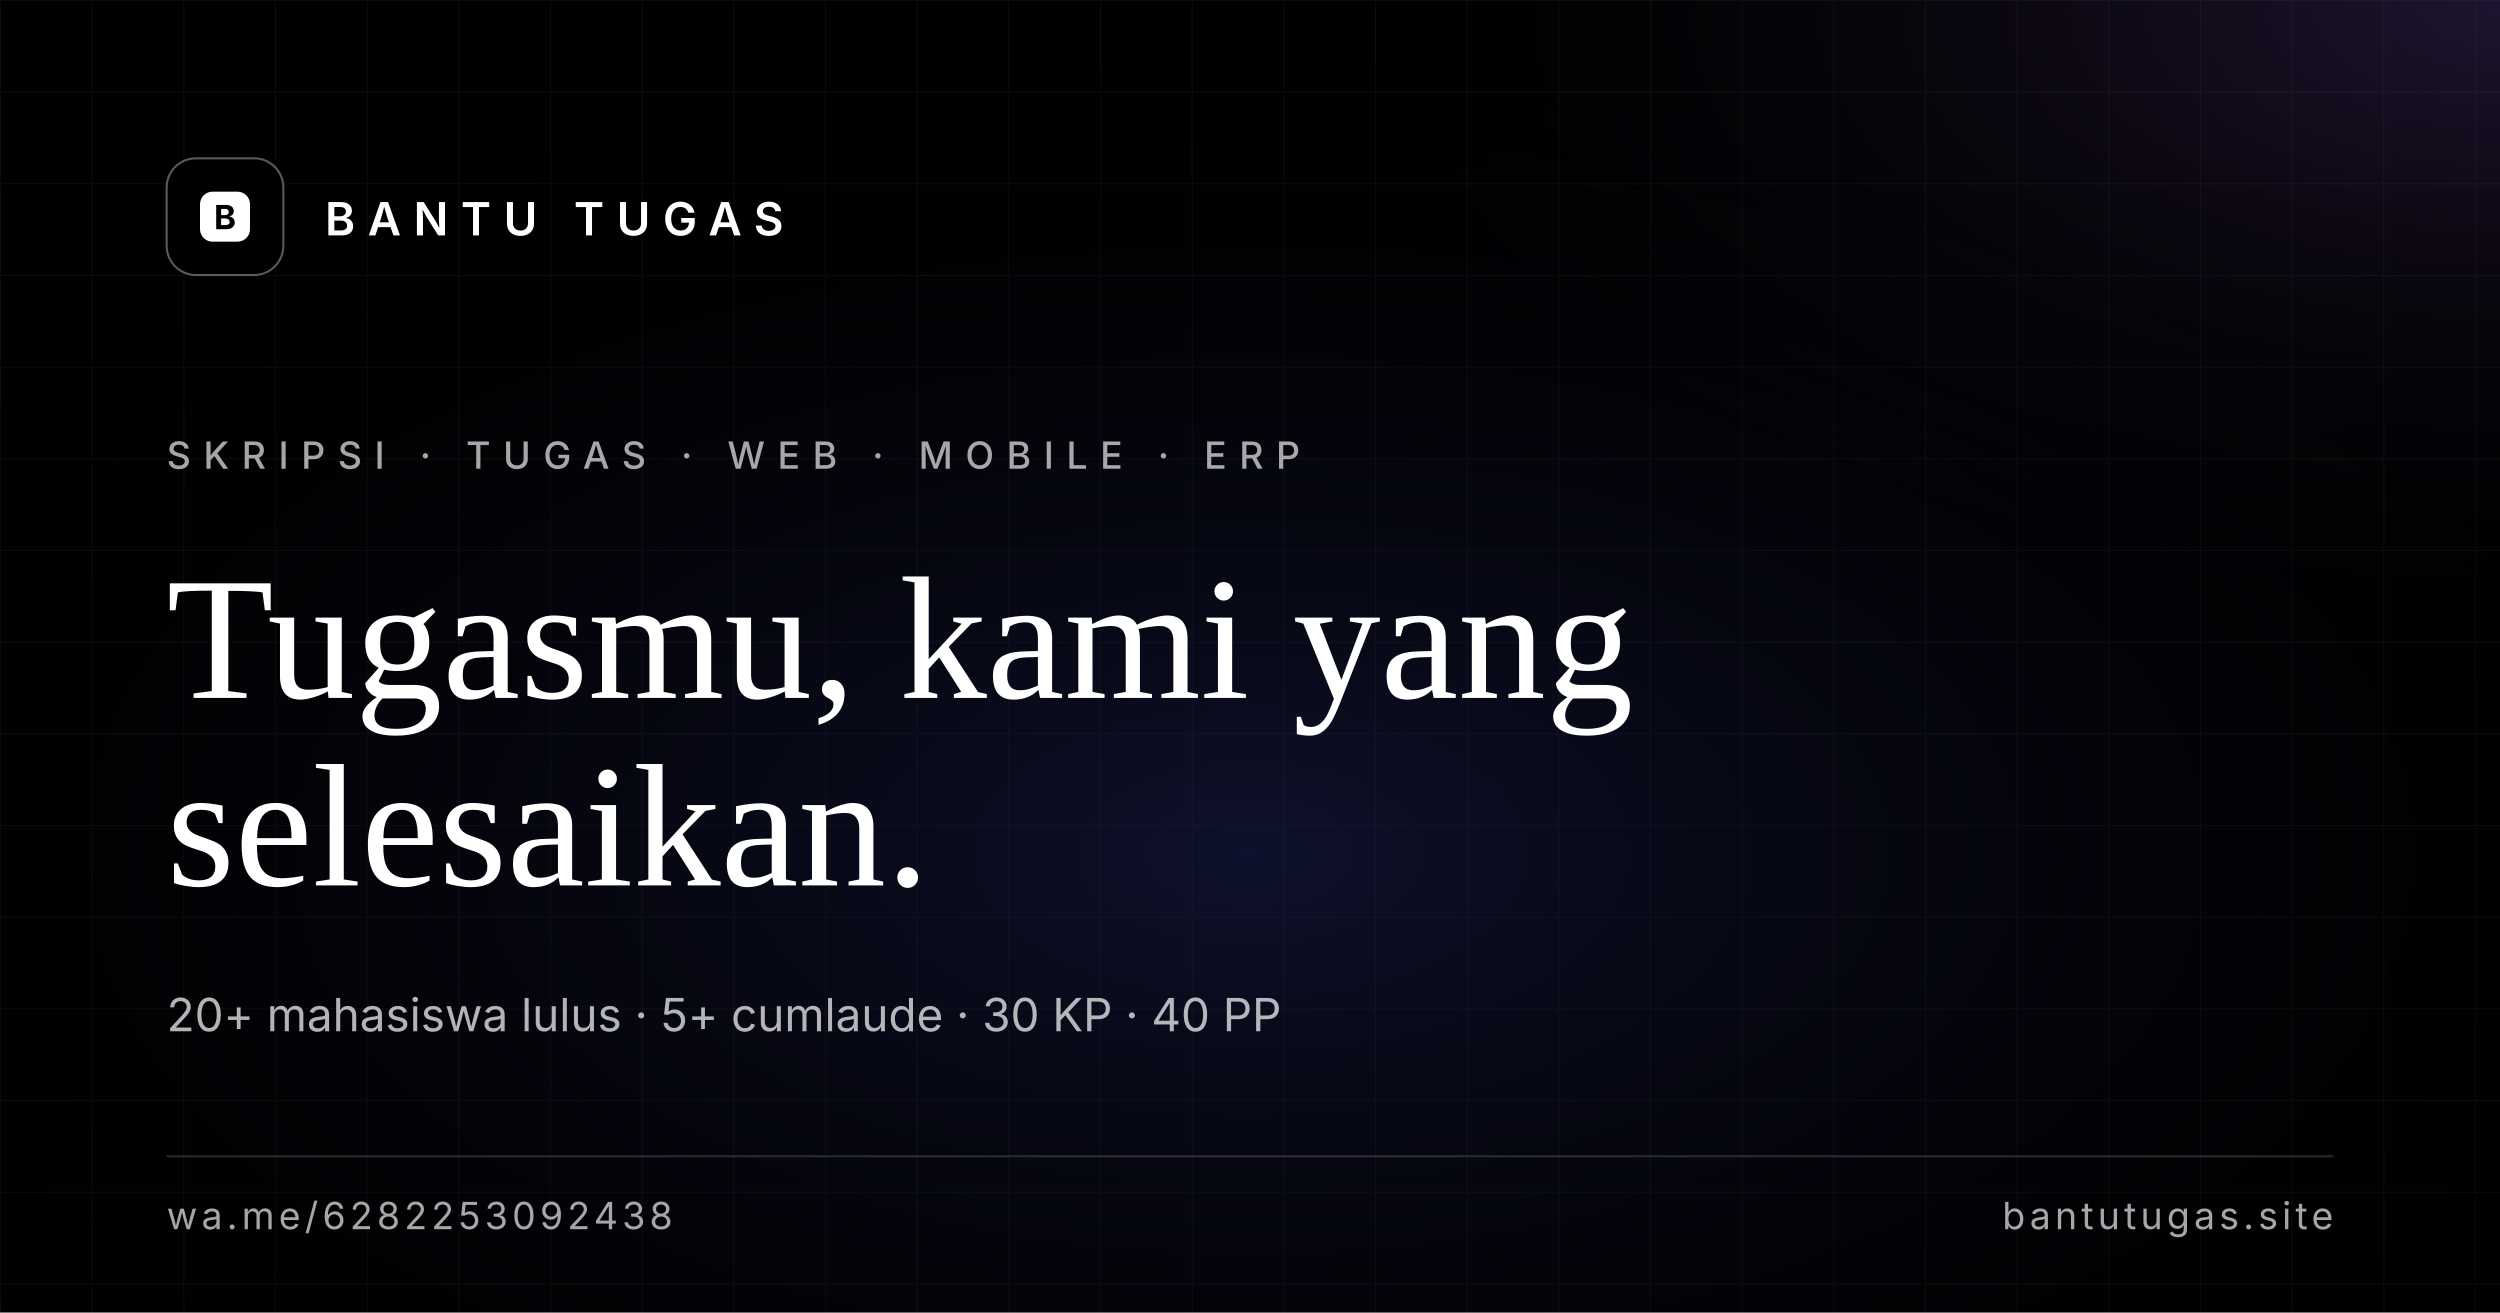
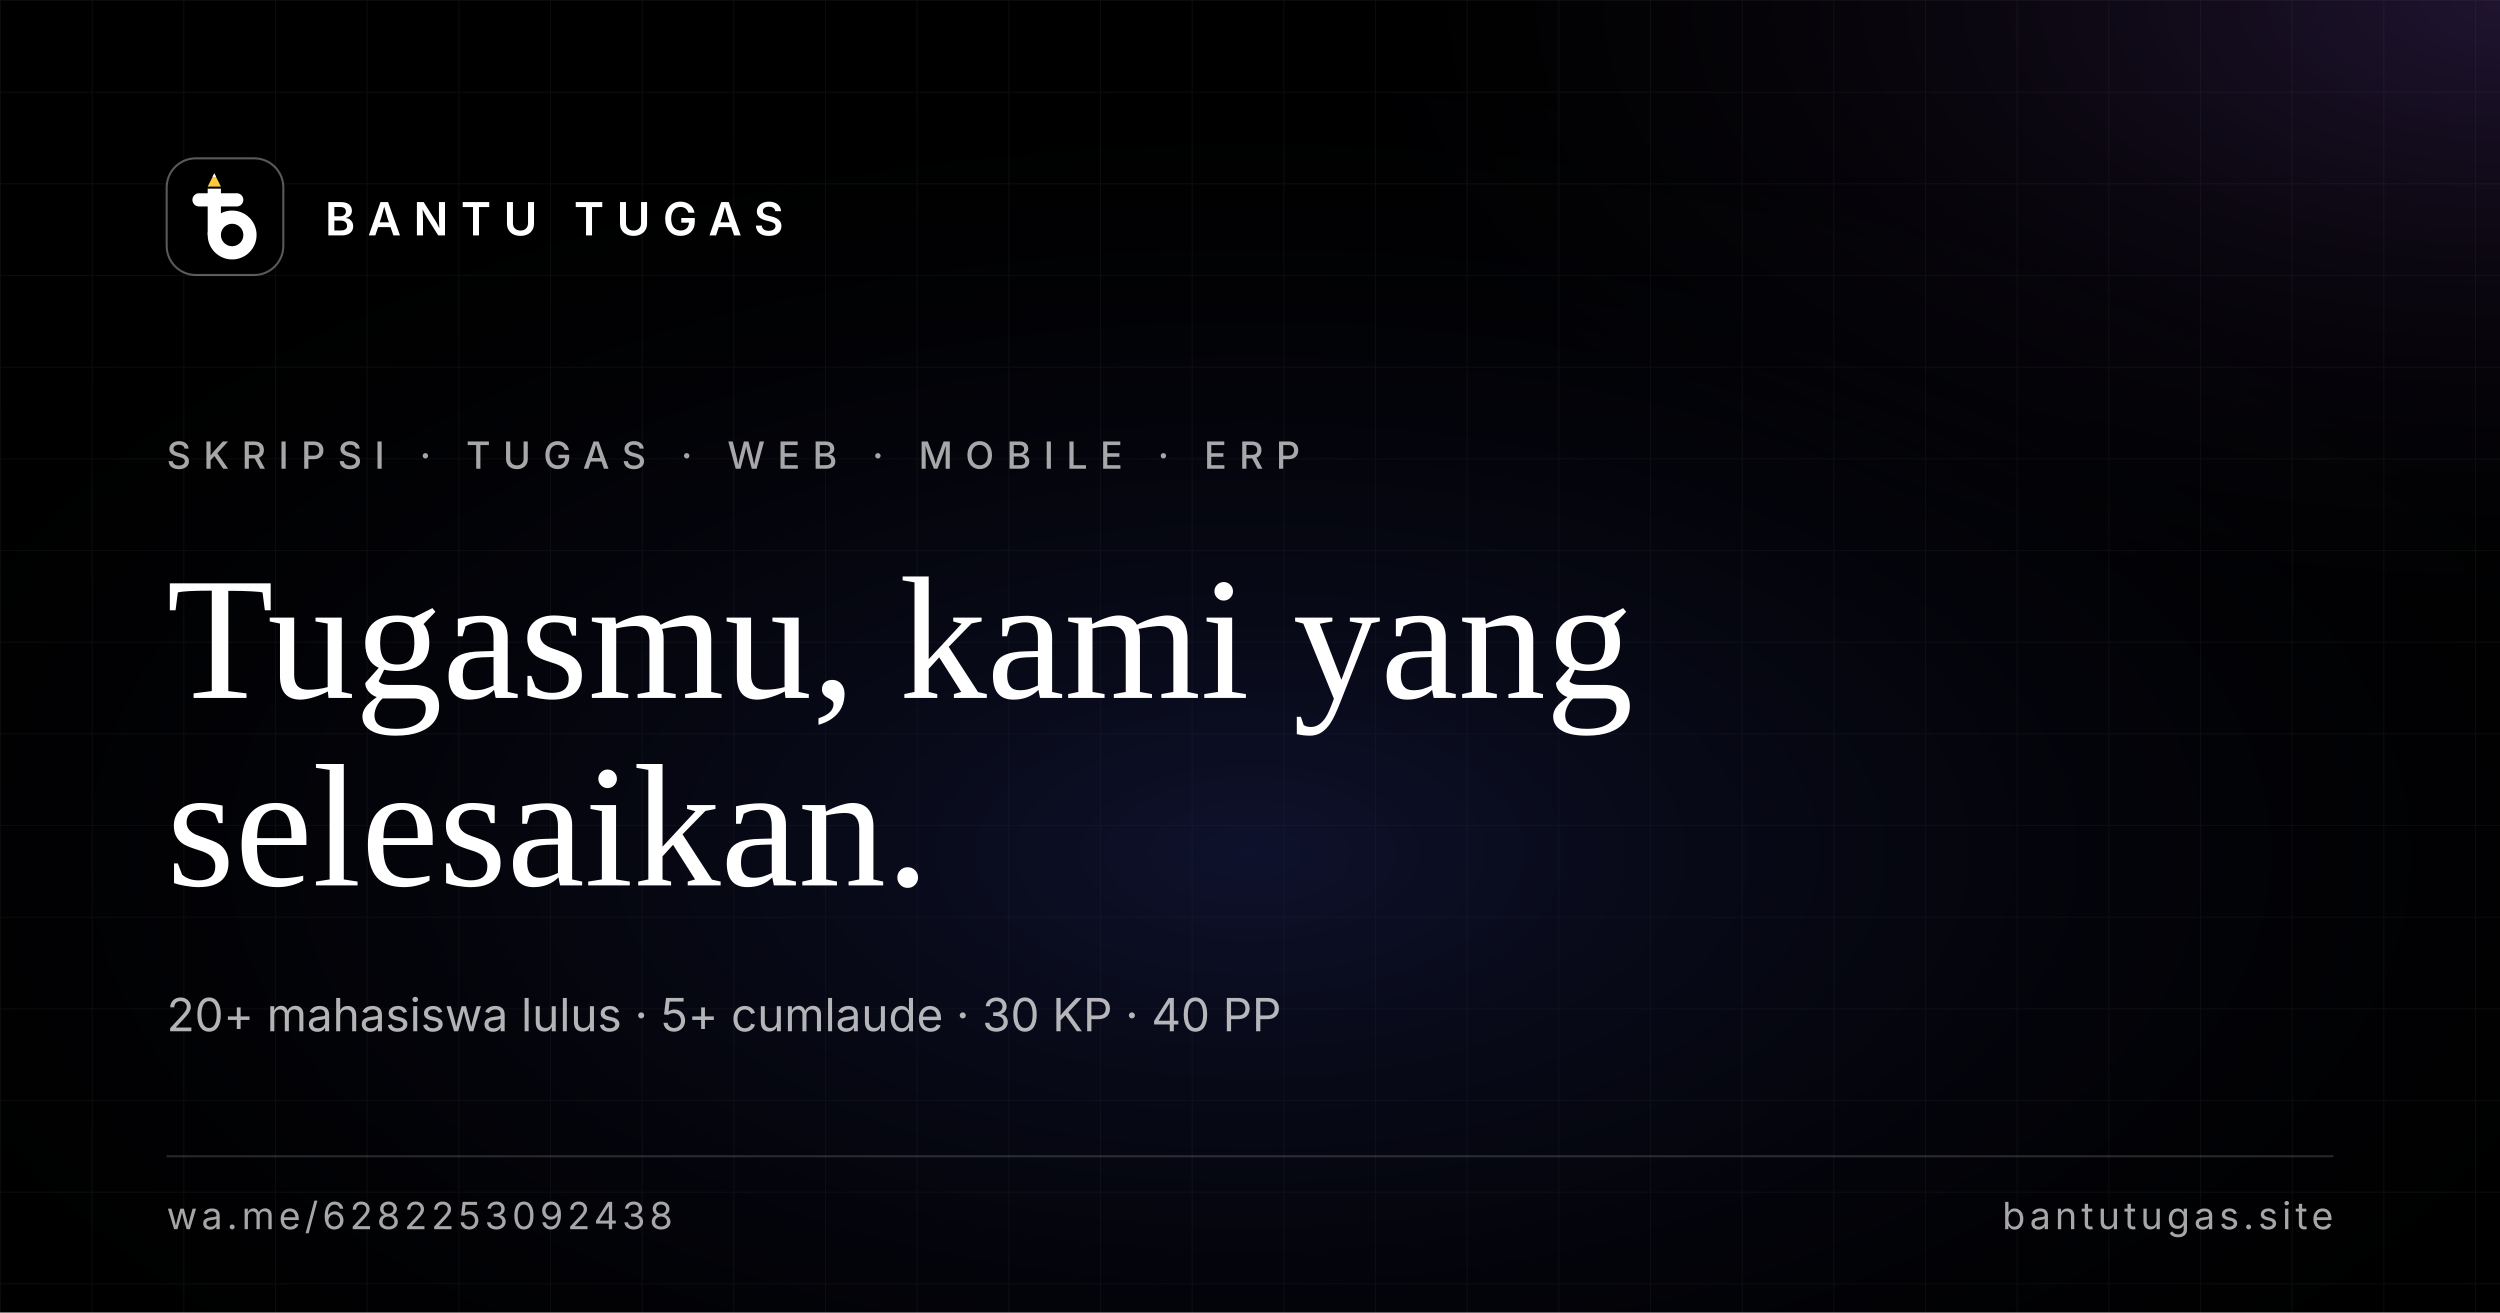
<svg xmlns="http://www.w3.org/2000/svg" viewBox="0 0 1200 630" width="1200" height="630">
  <defs>
    <radialGradient id="glow" cx="50%" cy="65%" r="65%">
      <stop offset="0%" stop-color="#1a2050" stop-opacity="0.55" />
      <stop offset="100%" stop-color="#000000" stop-opacity="0" />
    </radialGradient>
    <radialGradient id="glow2" cx="100%" cy="0%" r="50%">
      <stop offset="0%" stop-color="#5b3a8a" stop-opacity="0.35" />
      <stop offset="100%" stop-color="#000000" stop-opacity="0" />
    </radialGradient>
    <pattern id="grid" width="44" height="44" patternUnits="userSpaceOnUse">
      <path d="M 44 0 L 0 0 0 44" fill="none" stroke="rgba(255,255,255,0.05)" stroke-width="1" />
    </pattern>
  </defs>
  <rect width="1200" height="630" fill="#000000" />
  <rect width="1200" height="630" fill="url(#grid)" />
  <rect width="1200" height="630" fill="url(#glow)" />
  <rect width="1200" height="630" fill="url(#glow2)" />
  <g transform="translate(80, 76)">
    <rect width="56" height="56" rx="14" fill="#000000" stroke="rgba(255,255,255,0.35)" stroke-width="1" />
-     <rect x="16" y="16" width="24" height="24" rx="6" fill="#ffffff" />
-     <text x="28" y="34" text-anchor="middle" font-family="Inter, system-ui, -apple-system, 'Segoe UI', Roboto, sans-serif" font-weight="700" font-size="16" fill="#000000">B</text>
+     <svg x="6" y="6" width="44" height="44" viewBox="76 80 360 360">
+       <g transform="translate(14 2)">
+         <path d="M174 140 L226 140 L200 88 Z" fill="#FFC83D" />
+         <path d="M200 88 L193 102 L207 102 Z" fill="#ffffff" />
+         <line x1="200" y1="148" x2="200" y2="330" stroke="#ffffff" stroke-width="52" />
+         <line x1="140" y1="192" x2="288" y2="192" stroke="#ffffff" stroke-width="52" stroke-linecap="round" />
+         <circle cx="270" cy="330" r="70" fill="none" stroke="#ffffff" stroke-width="52" />
+       </g>
+     </svg>
  </g>
  <text x="156" y="113" font-family="Inter, system-ui, -apple-system, 'Segoe UI', Roboto, sans-serif" font-size="22" letter-spacing="6" fill="#ffffff" font-weight="600">BANTU TUGAS</text>
  <text x="80" y="225" font-family="Inter, system-ui, -apple-system, 'Segoe UI', Roboto, sans-serif" font-size="18" letter-spacing="6" fill="rgba(255,255,255,0.65)" font-weight="500">SKRIPSI · TUGAS · WEB · MOBILE · ERP</text>
  <text x="80" y="335" font-family="Georgia, 'Times New Roman', 'Source Serif Pro', serif" font-size="84" fill="#ffffff" font-weight="400">Tugasmu, kami yang</text>
  <text x="80" y="425" font-family="Georgia, 'Times New Roman', 'Source Serif Pro', serif" font-size="84" fill="#ffffff" font-weight="400">selesaikan.</text>
  <text x="80" y="495" font-family="Inter, system-ui, -apple-system, 'Segoe UI', Roboto, sans-serif" font-size="22" fill="rgba(255,255,255,0.7)">20+ mahasiswa lulus  ·  5+ cumlaude  ·  30 KP  ·  40 PP</text>
  <line x1="80" y1="555" x2="1120" y2="555" stroke="rgba(255,255,255,0.15)" stroke-width="1" />
  <text x="80" y="590" font-family="Inter, system-ui, -apple-system, 'Segoe UI', Roboto, sans-serif" font-size="18" letter-spacing="2" fill="rgba(255,255,255,0.65)">wa.me/6282253092438</text>
  <text x="1120" y="590" text-anchor="end" font-family="Inter, system-ui, -apple-system, 'Segoe UI', Roboto, sans-serif" font-size="18" letter-spacing="2" fill="rgba(255,255,255,0.65)">bantutugas.site</text>
</svg>
